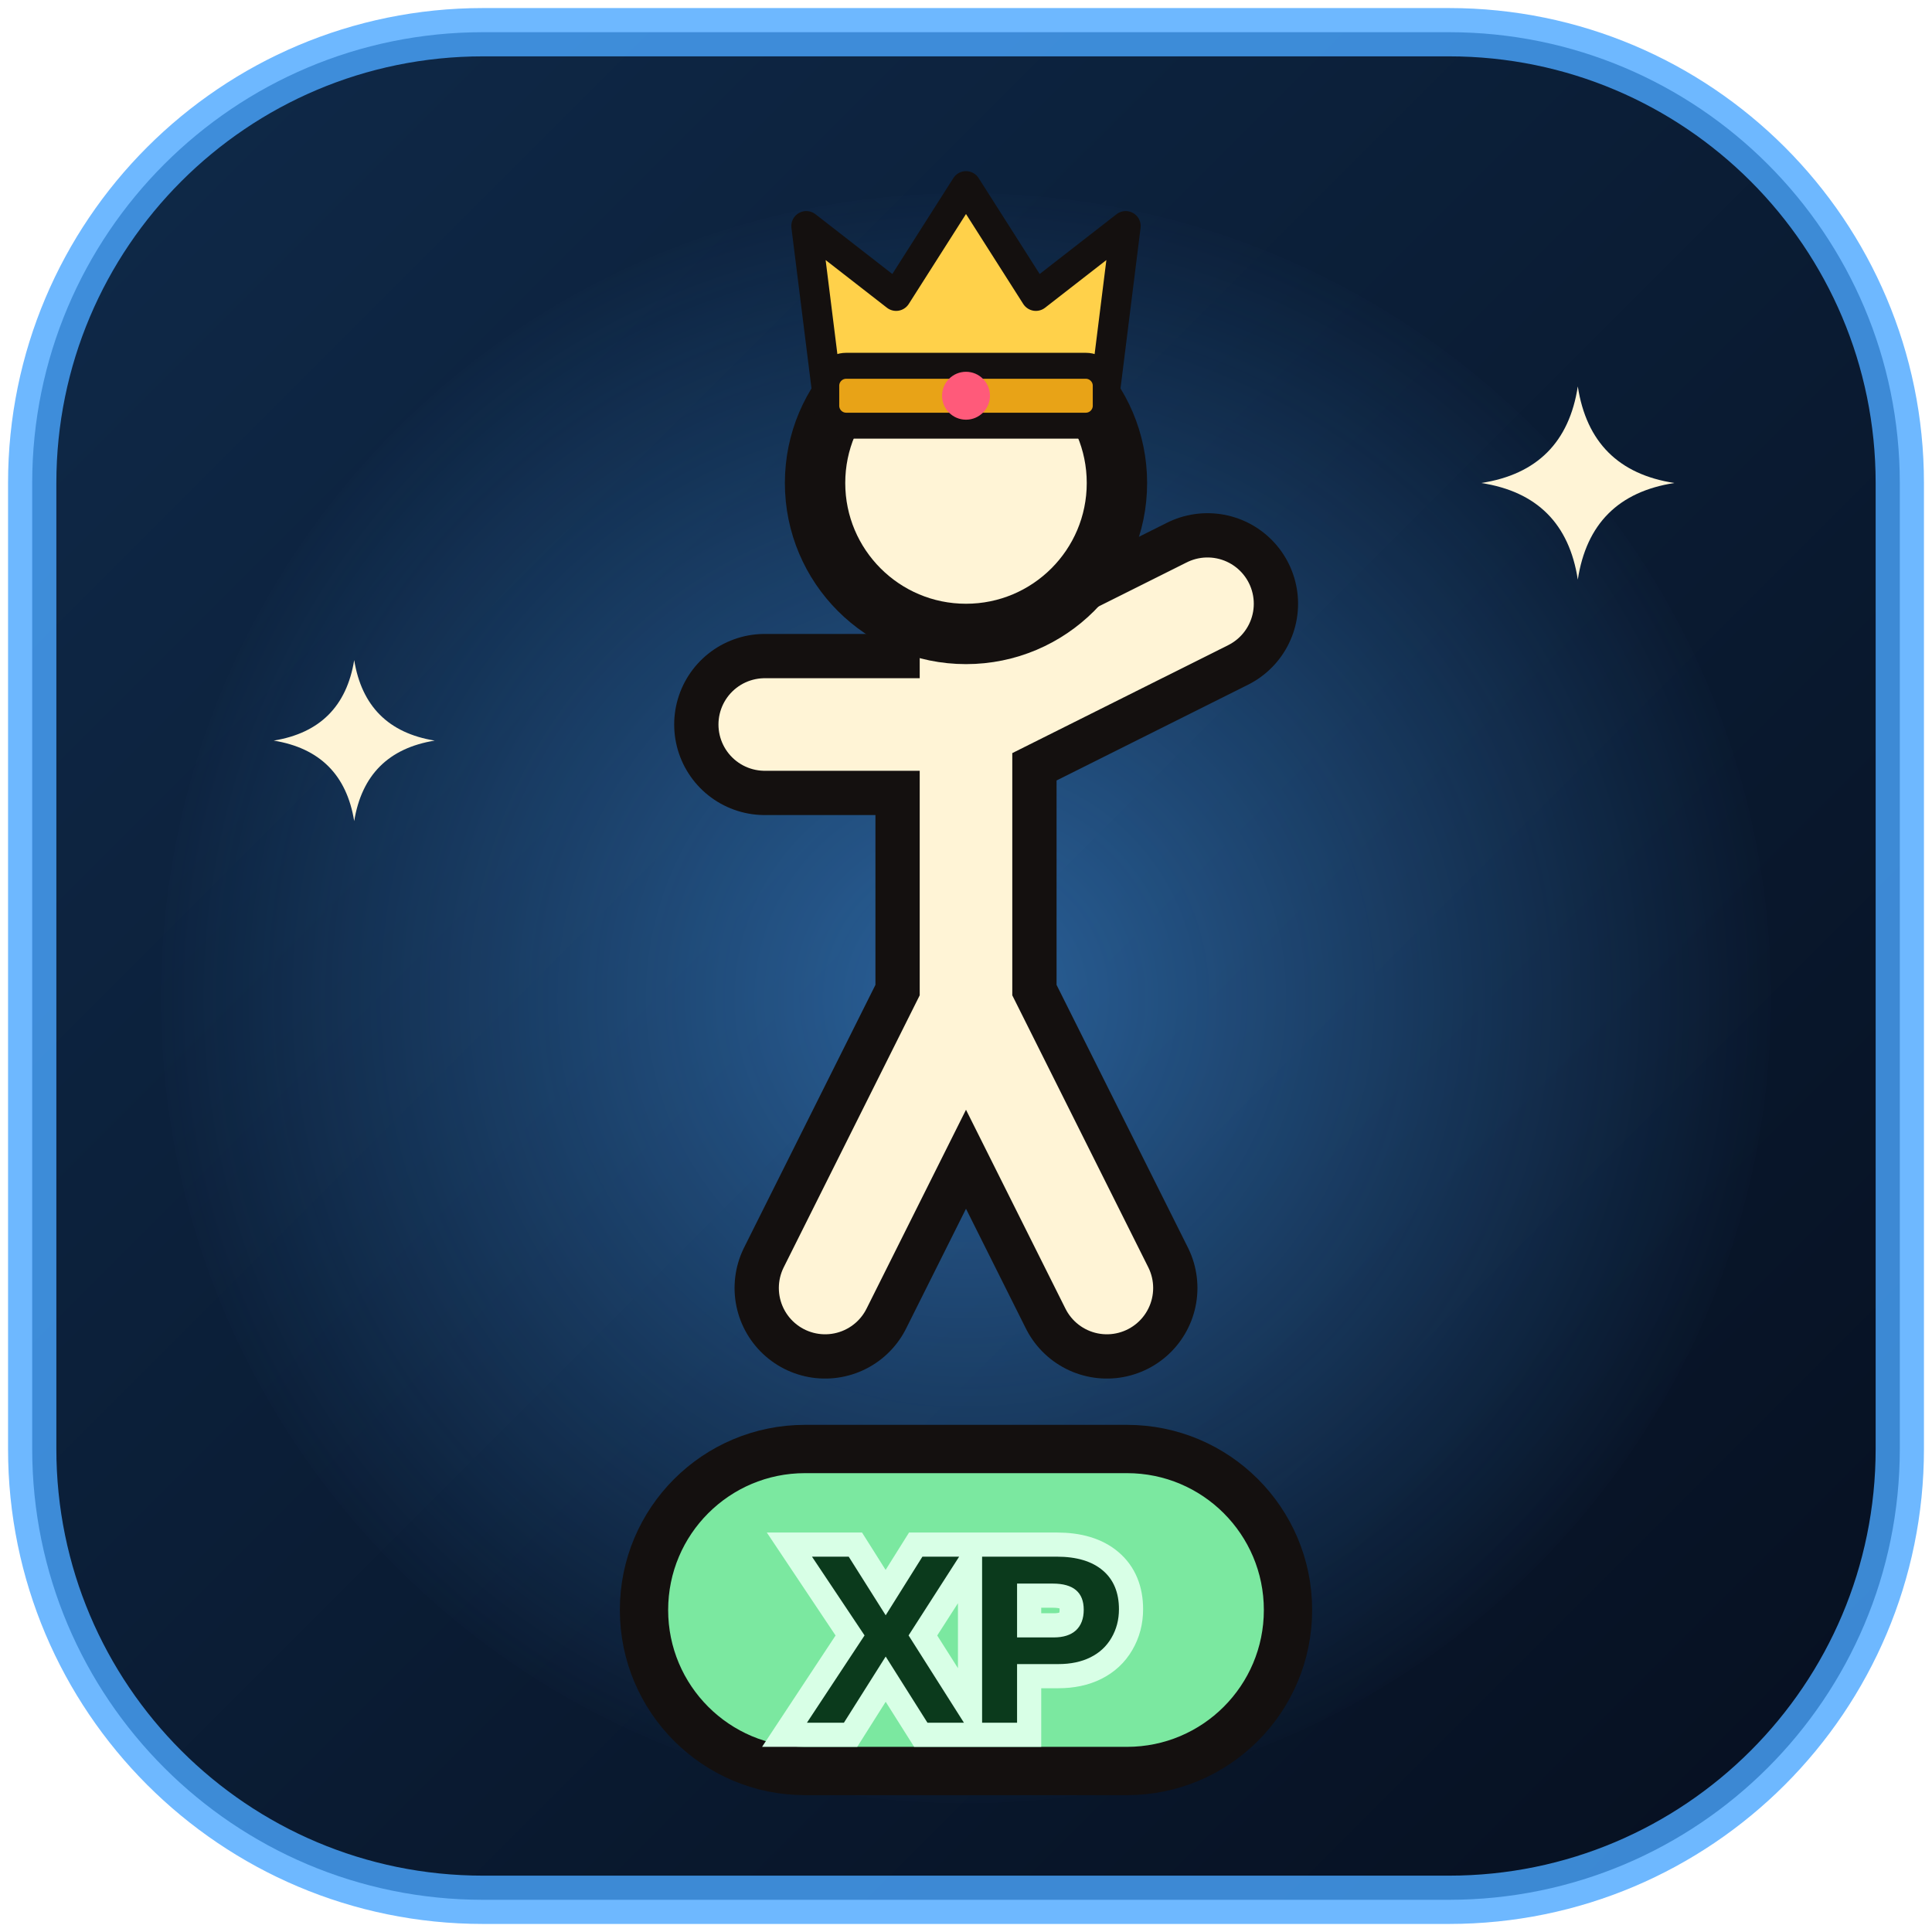
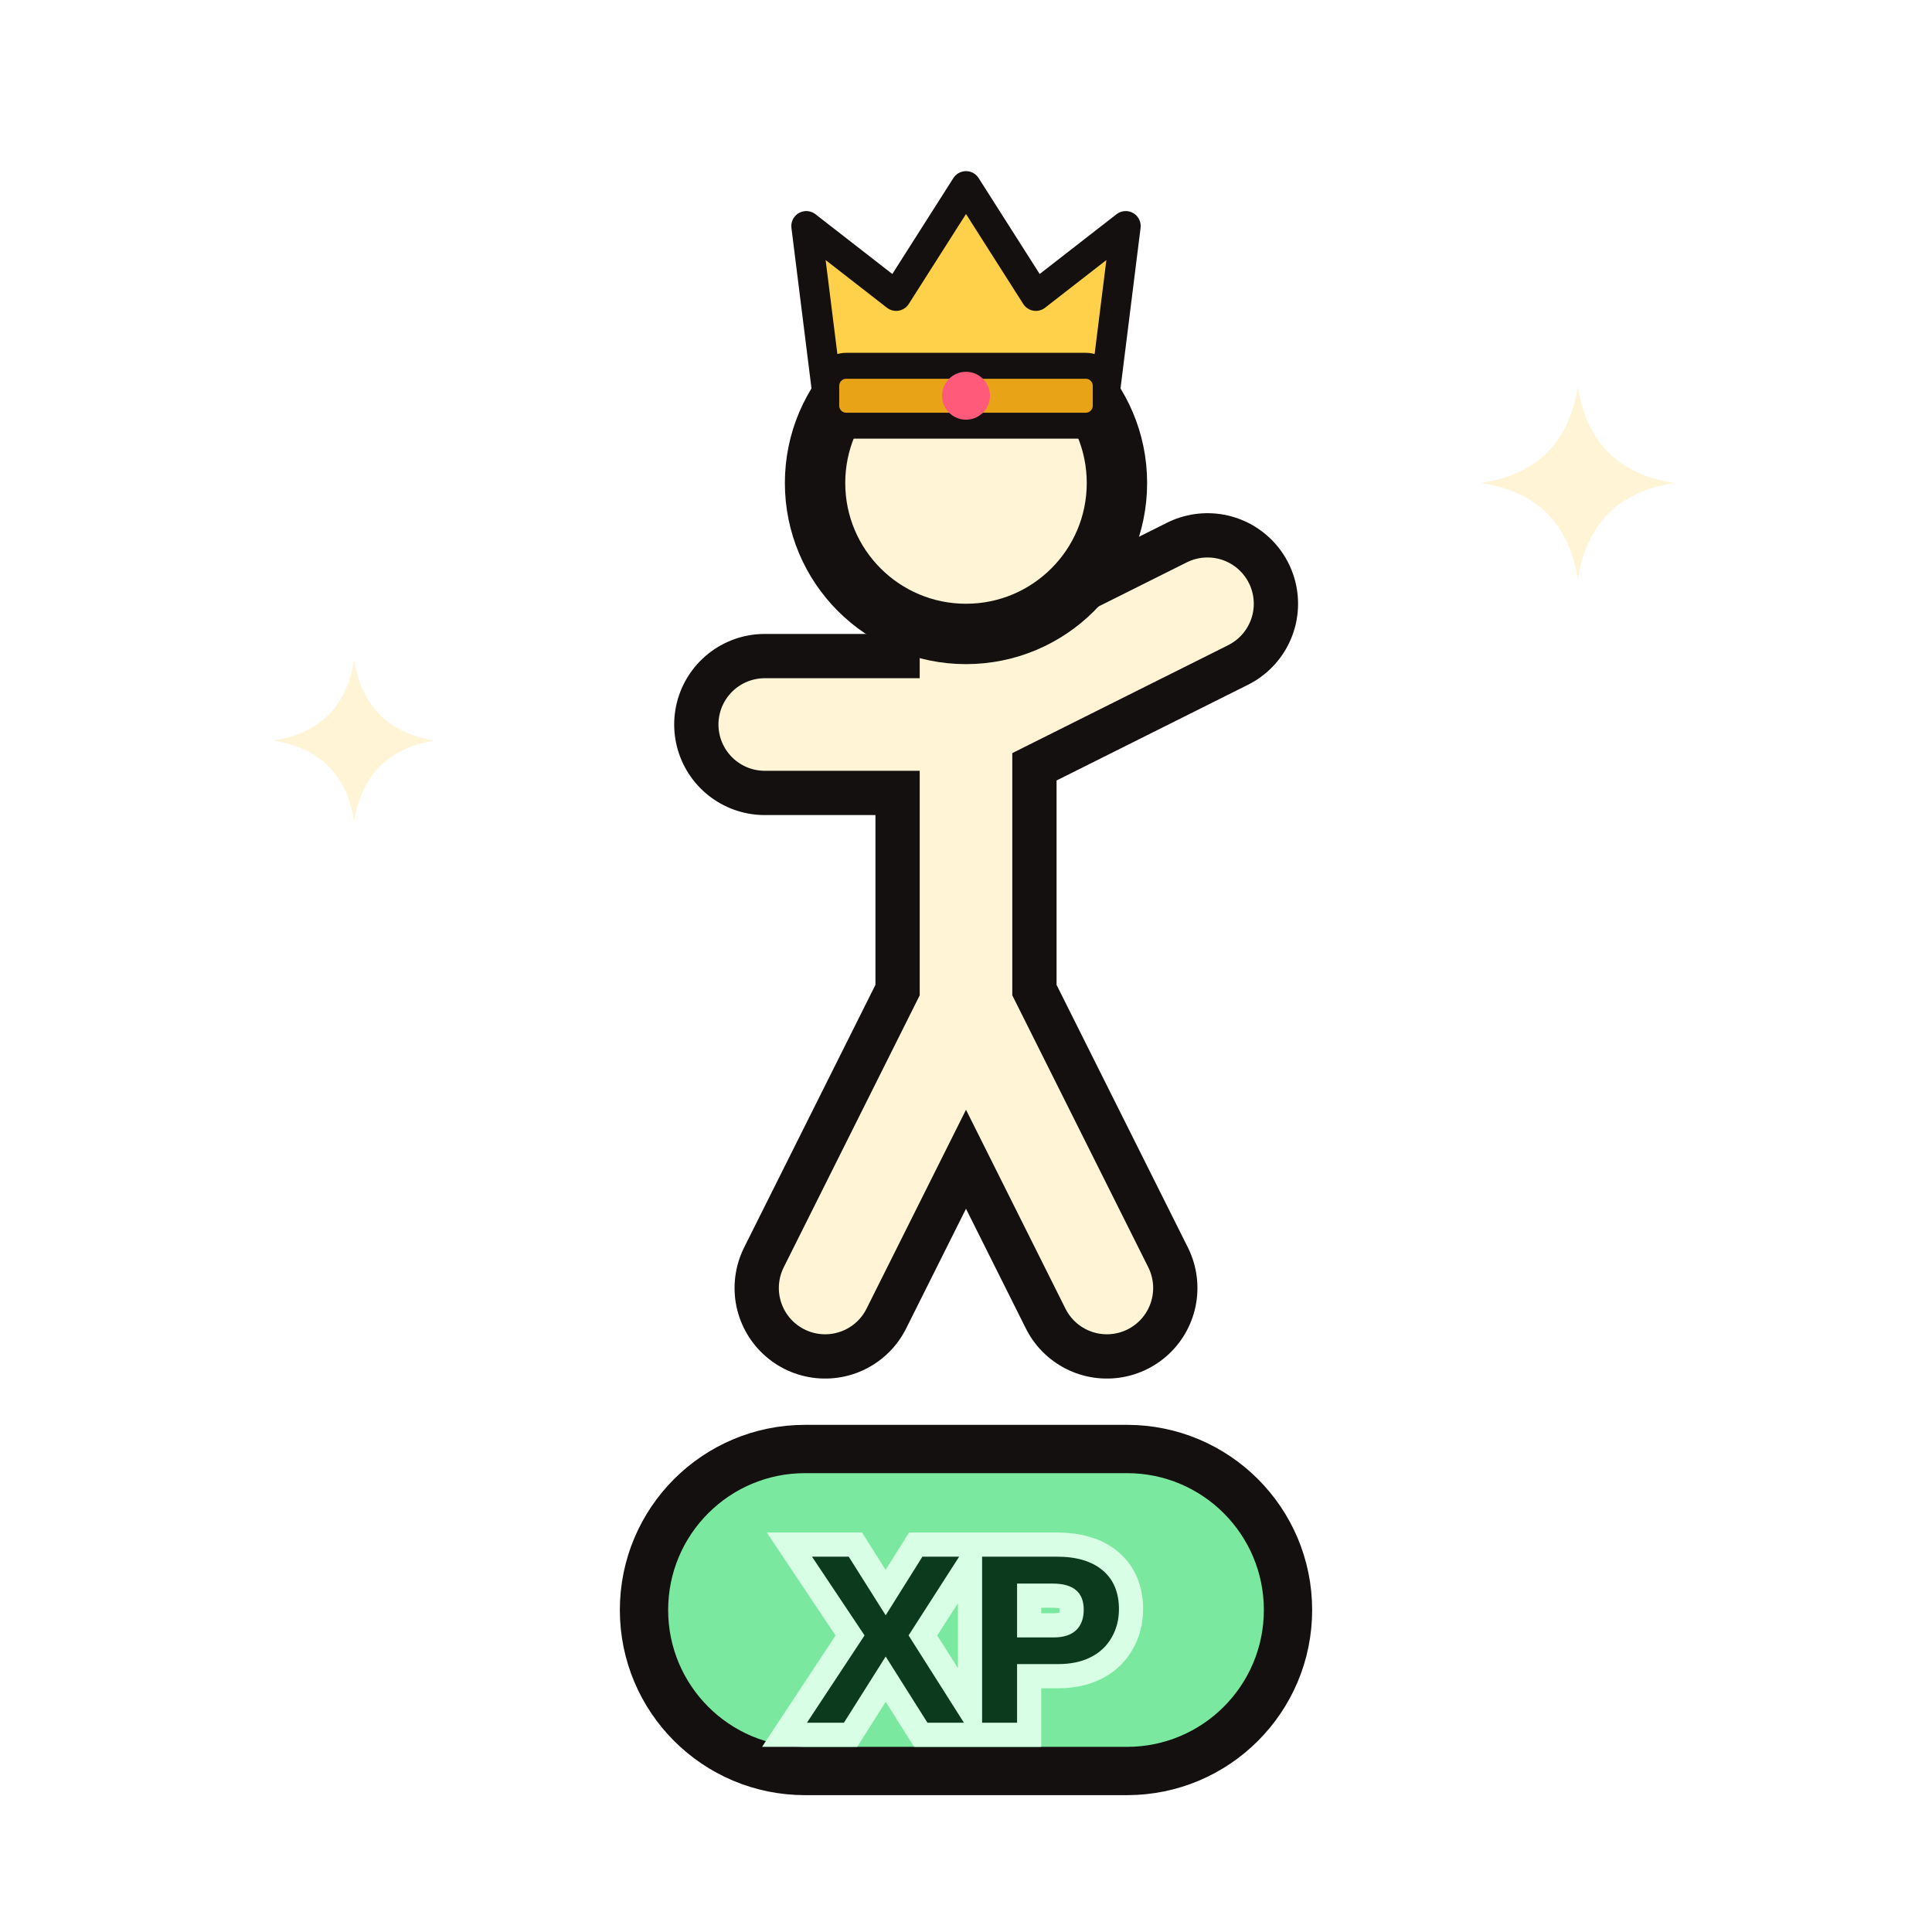
<svg xmlns="http://www.w3.org/2000/svg" viewBox="0 0 120 120">
  <defs>
    <linearGradient id="bxp-chosen" x1="0" y1="0" x2="1" y2="1">
      <stop offset="0" stop-color="#0f2a4a" />
      <stop offset="1" stop-color="#060f1f" />
    </linearGradient>
    <radialGradient id="gxp-chosen" cx=".5" cy=".5" r=".5">
      <stop offset="0" stop-color="#4aa6ff" stop-opacity=".5" />
      <stop offset="1" stop-color="#4aa6ff" stop-opacity="0" />
    </radialGradient>
  </defs>
-   <rect x="2" y="2" width="116" height="116" rx="28" fill="url(#bxp-chosen)" stroke="#4aa6ff" stroke-opacity=".8" stroke-width="3" />
-   <circle cx="60" cy="62" r="50" fill="url(#gxp-chosen)" />
  <g transform="translate(60 30) scale(1.25)">
    <path d="M0 8 L0 26 M0 12 L-10 12 M0 12 L12 6 M0 26 L-7 40 M0 26 L7 40" fill="none" stroke="#14100f" stroke-width="9" stroke-linecap="round" stroke-linejoin="round" />
    <path d="M0 8 L0 26 M0 12 L-10 12 M0 12 L12 6 M0 26 L-7 40 M0 26 L7 40" fill="none" stroke="#fff4d6" stroke-width="4.6" stroke-linecap="round" stroke-linejoin="round" />
    <circle cx="0" cy="0" r="7.5" fill="#fff4d6" stroke="#14100f" stroke-width="3" />
  </g>
  <g transform="translate(60 19) scale(0.62)">
    <path d="M-14 8 L-16 -8 L-7 -1 L0 -12 L7 -1 L16 -8 L14 8 Z" fill="#ffd14a" stroke="#14100f" stroke-width="3" stroke-linejoin="round" />
    <rect x="-14" y="6" width="28" height="6" rx="2" fill="#e8a317" stroke="#14100f" stroke-width="2.6" />
    <circle cx="0" cy="9" r="2.4" fill="#ff5a7a" />
  </g>
  <rect x="40" y="90" width="40" height="20" rx="10" fill="#7be8a0" stroke="#14100f" stroke-width="3" />
  <text x="60" y="107" font-family="Arial Black,Arial,sans-serif" font-weight="900" font-size="15" fill="#0b3a1c" stroke="#d8ffe6" stroke-width="3" paint-order="stroke" text-anchor="middle">XP</text>
  <path d="M98 24 Q98.8 29.2 104 30 Q98.8 30.8 98 36 Q97.2 30.8 92 30 Q97.2 29.2 98 24Z" fill="#fff4d6" opacity="1" />
  <path d="M22 41 Q22.7 45.3 27 46 Q22.7 46.7 22 51 Q21.3 46.7 17 46 Q21.3 45.3 22 41Z" fill="#fff4d6" opacity="1" />
</svg>
